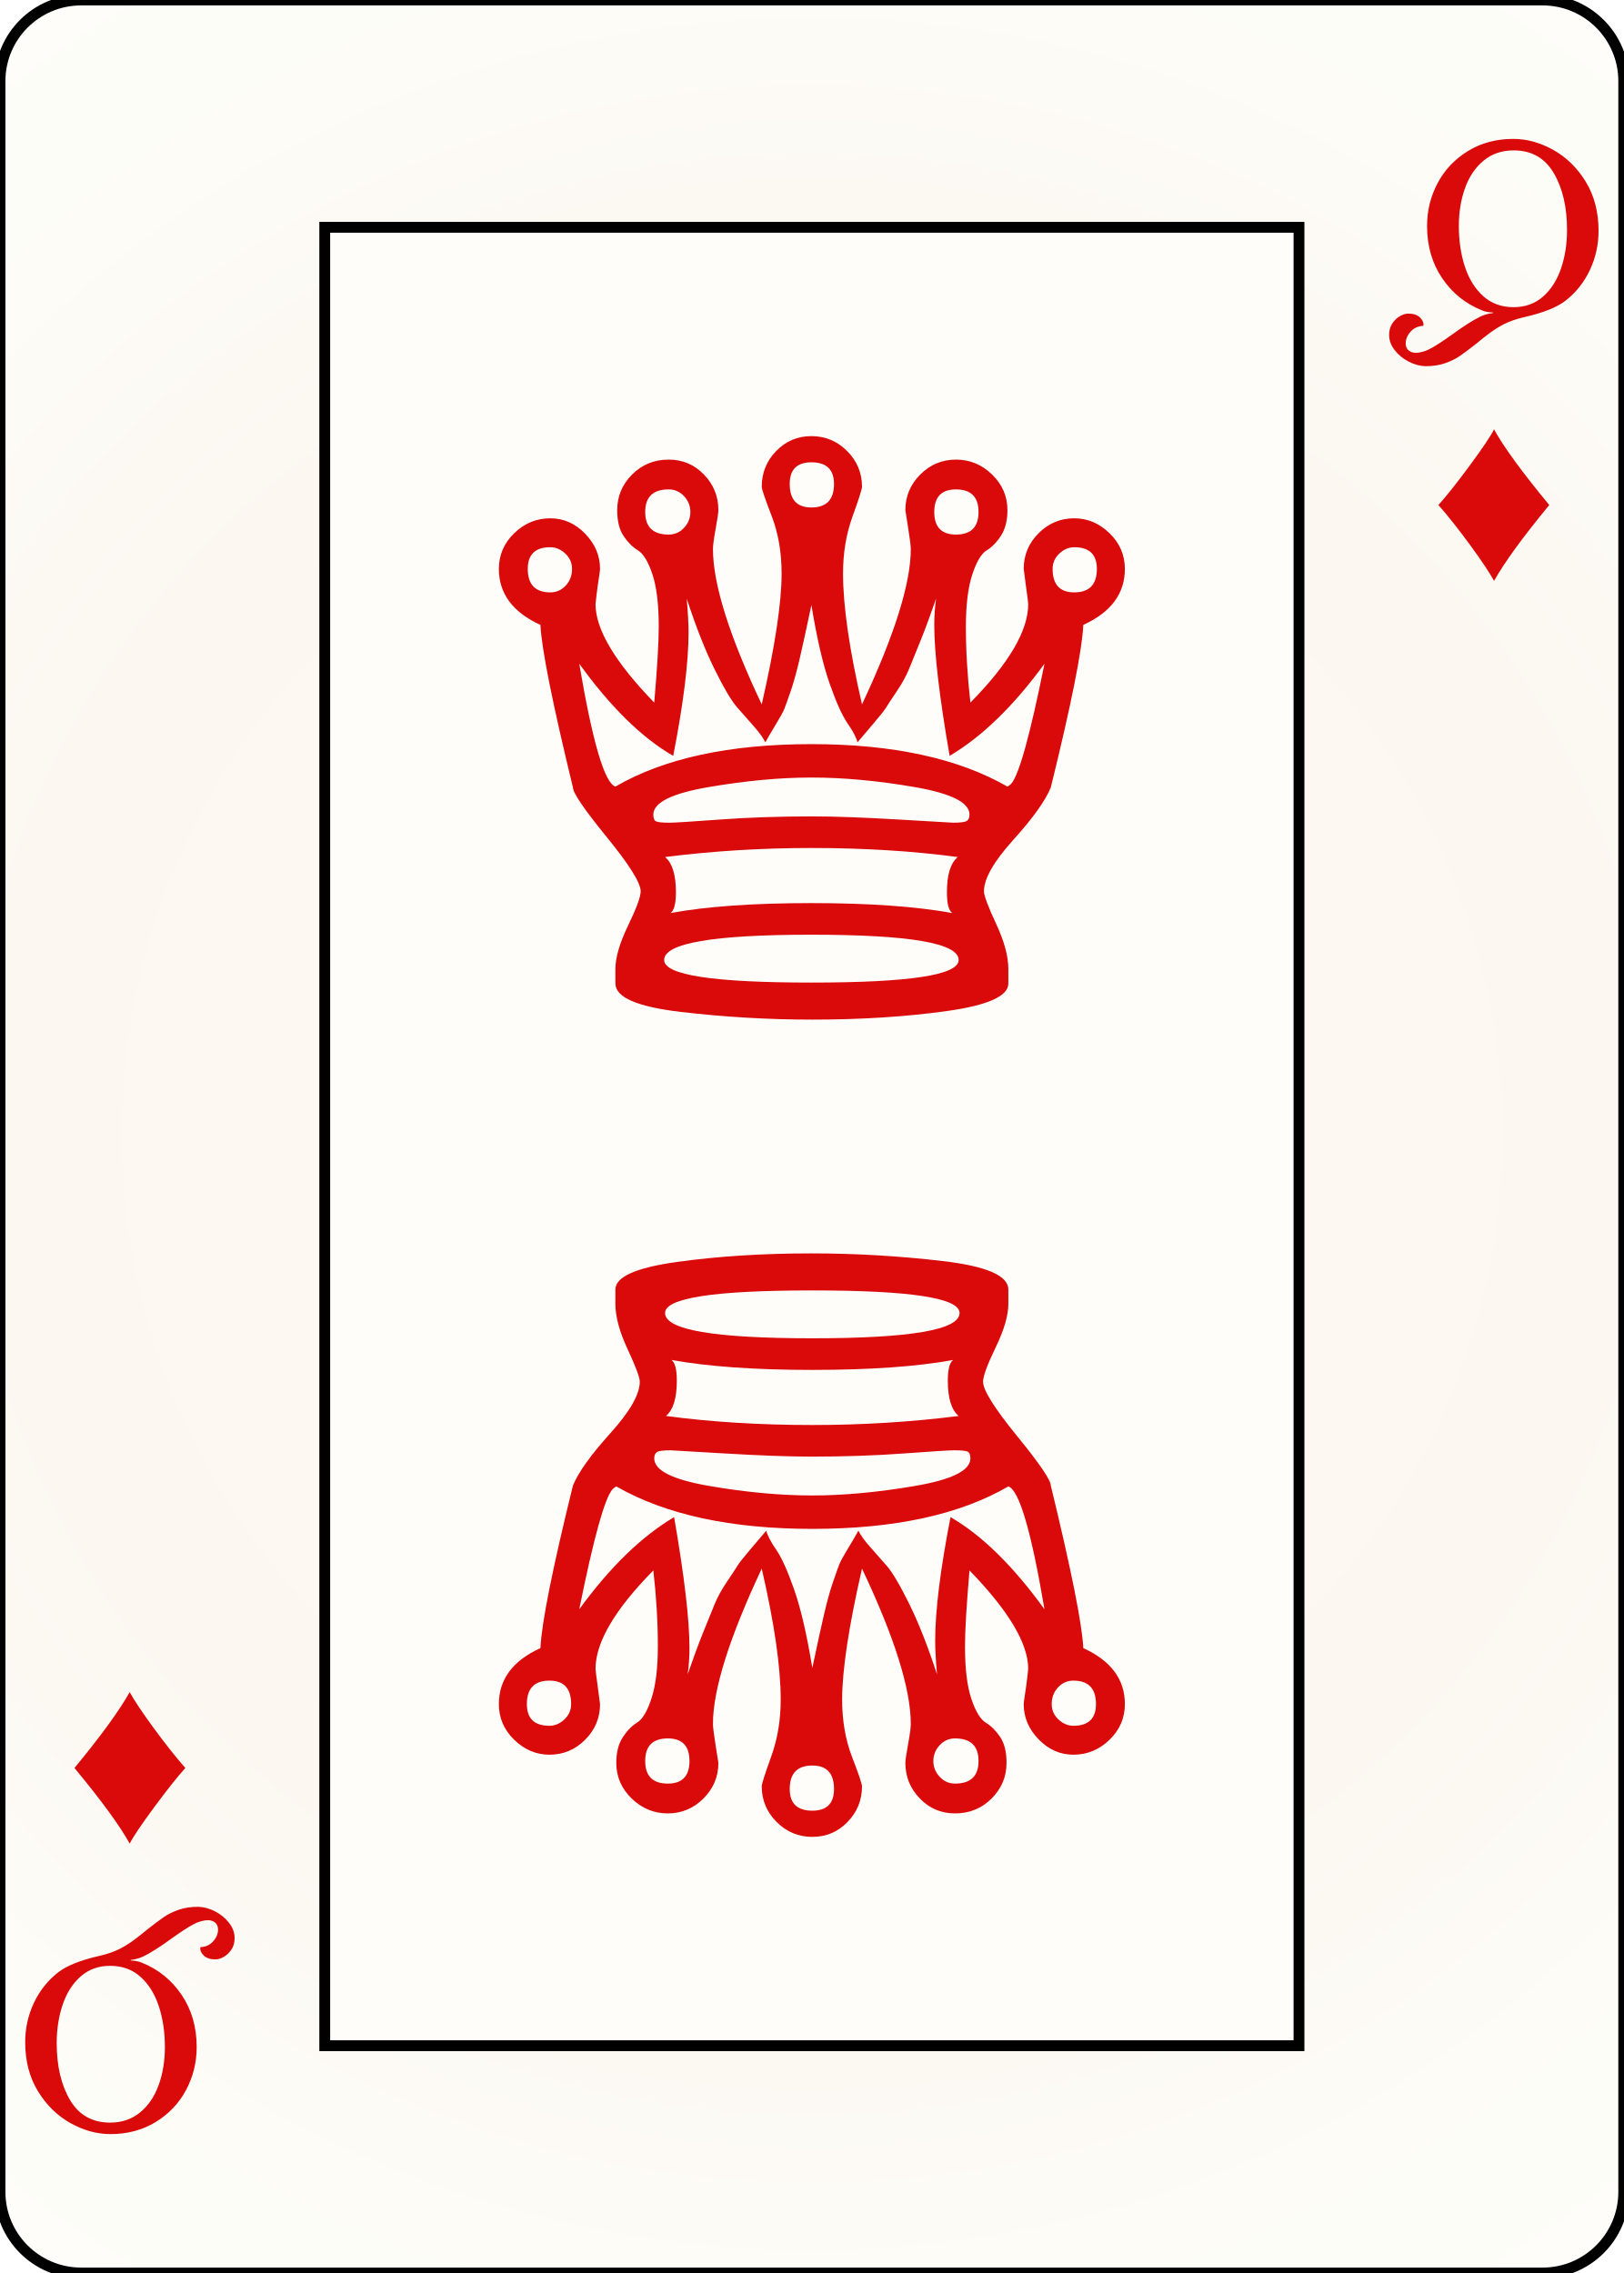
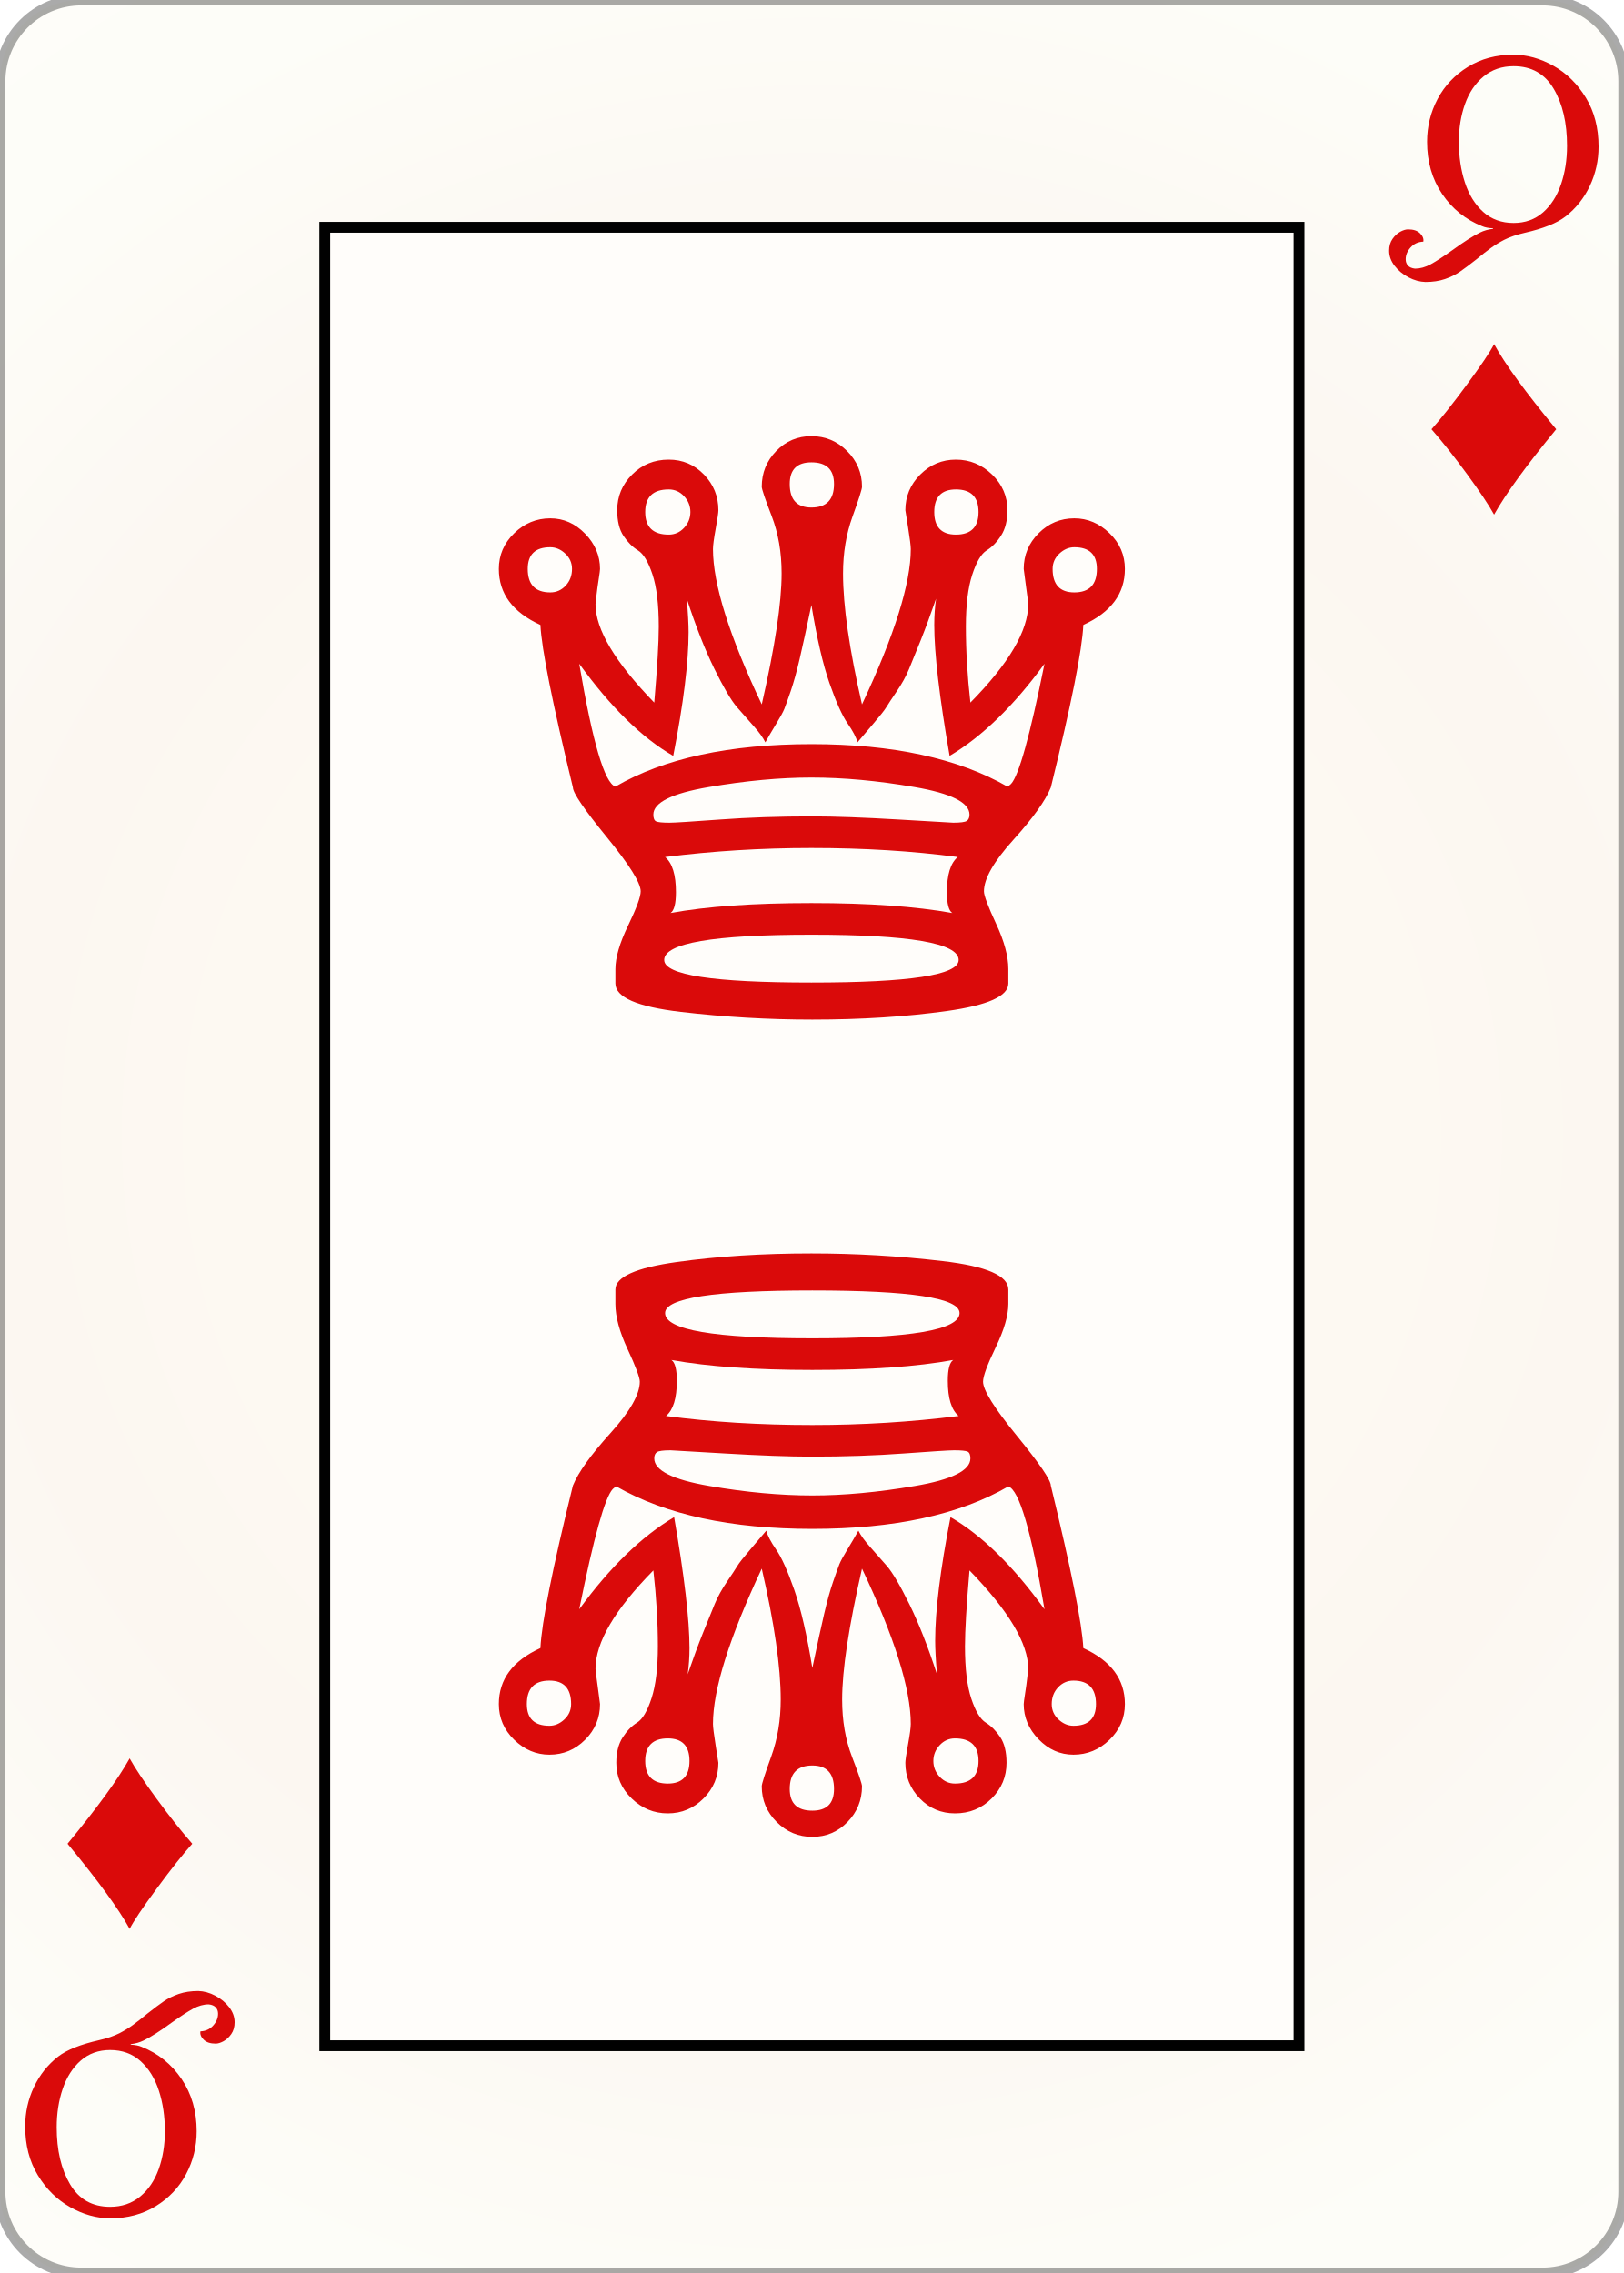
<svg width="150" height="210" id="card-webdiamond12">
  <radialGradient id="card-webwhitegradient" cx="75.0" cy="105.0" r="150" gradientTransform="matrix(1 0 0 1 0 -.25)" gradientUnits="userSpaceOnUse">
    <stop stop-color="#FDFAF4" offset=".15" />
    <stop stop-color="#FDF9F2" offset=".35" />
    <stop stop-color="#FCF7F1" offset=".5" />
    <stop stop-color="#FDFDF8" offset=".75" />
    <stop stop-color="#FFFDFA" offset="1" />
  </radialGradient>
-   <rect x="0" y="0" rx="7.5" ry="7.5" width="150" height="210.0" stroke="#010101" fill="url(#card-webwhitegradient)" />
+   <rect x="0" y="0" rx="7.5" ry="7.5" width="150" height="210.0" stroke="rgba(1,1,1,0.333)" fill="url(#card-webwhitegradient)" />
  <rect x="30.0" y="21.0" width="90.0" height="168.0" stroke="#010101" fill="#fffdfa" />
  <path d="M75.042 75.425C71.982 75.425 69.131 75.522 66.488 75.717C63.846 75.911 62.302 76.009 61.857 76.009C61.189 76.009 60.772 75.967 60.605 75.884S60.355 75.592 60.355 75.258C60.355 74.145 62.065 73.297 65.487 72.713S72.065 71.836 74.958 71.836C77.907 71.836 81.078 72.128 84.471 72.713C87.865 73.297 89.562 74.145 89.562 75.258C89.562 75.536 89.478 75.731 89.312 75.842S88.727 76.009 88.06 76.009C88.004 76.009 86.335 75.911 83.053 75.717S77.1 75.425 75.042 75.425ZM61.439 79.18C65.834 78.624 70.341 78.345 74.958 78.345C79.798 78.345 84.305 78.624 88.477 79.18C87.809 79.736 87.476 80.821 87.476 82.434C87.476 83.491 87.643 84.131 87.976 84.354C84.583 83.742 80.243 83.436 74.958 83.436C69.618 83.436 65.278 83.742 61.94 84.354C62.274 84.131 62.441 83.491 62.441 82.434C62.441 80.821 62.107 79.736 61.439 79.18ZM61.356 88.693C61.356 87.135 65.89 86.357 74.958 86.357S88.561 87.135 88.561 88.693C88.561 90.084 84.026 90.779 74.958 90.779S61.356 90.084 61.356 88.693ZM74.958 42.713C76.349 42.713 77.045 43.38 77.045 44.715C77.045 46.162 76.349 46.885 74.958 46.885C73.623 46.885 72.955 46.162 72.955 44.715C72.955 43.38 73.623 42.713 74.958 42.713ZM77.879 52.977C77.879 51.085 78.171 49.333 78.755 47.72S79.631 45.188 79.631 44.966C79.631 43.686 79.172 42.587 78.255 41.669S76.238 40.293 74.958 40.293S72.594 40.752 71.704 41.669S70.369 43.686 70.369 44.966C70.369 45.188 70.675 46.092 71.287 47.678S72.204 51.03 72.204 52.977C72.204 55.703 71.592 59.736 70.369 65.077C67.364 58.735 65.862 53.95 65.862 50.724C65.862 50.39 65.946 49.764 66.113 48.846S66.363 47.358 66.363 47.135C66.363 45.856 65.918 44.757 65.028 43.839C64.138 42.921 63.053 42.462 61.773 42.462C60.438 42.462 59.312 42.921 58.394 43.839S57.017 45.856 57.017 47.135C57.017 48.137 57.211 48.93 57.601 49.514S58.435 50.543 58.936 50.849S59.882 51.892 60.271 53.06S60.855 55.842 60.855 57.9C60.855 59.347 60.716 61.683 60.438 64.91C56.822 61.183 55.014 58.151 55.014 55.814L55.097 55.063C55.153 54.562 55.223 54.048 55.306 53.519S55.431 52.671 55.431 52.56C55.431 51.336 54.972 50.251 54.054 49.305S52.065 47.886 50.841 47.886C49.562 47.886 48.449 48.345 47.503 49.263S46.085 51.28 46.085 52.56C46.085 54.841 47.364 56.565 49.924 57.733C50.035 59.959 51.036 64.966 52.928 72.754C52.928 73.255 53.971 74.785 56.057 77.344S59.186 81.572 59.186 82.351C59.186 82.852 58.797 83.909 58.018 85.522S56.85 88.471 56.85 89.528V90.863C56.85 92.142 58.866 93.019 62.9 93.491C66.933 93.964 70.981 94.201 75.042 94.201C79.548 94.201 83.693 93.937 87.476 93.408C91.259 92.879 93.15 92.031 93.15 90.863V89.528C93.15 88.359 92.775 86.969 92.024 85.355S90.897 82.74 90.897 82.351C90.897 81.183 91.801 79.597 93.609 77.594S96.572 73.978 97.072 72.754C98.964 65.077 99.965 60.07 100.076 57.733C102.636 56.565 103.915 54.841 103.915 52.56C103.915 51.28 103.442 50.181 102.497 49.263C101.551 48.345 100.466 47.886 99.242 47.886C97.962 47.886 96.864 48.345 95.946 49.263S94.569 51.28 94.569 52.56C94.569 52.615 94.638 53.144 94.777 54.145S94.986 55.703 94.986 55.814C94.986 58.262 93.206 61.294 89.645 64.91C89.367 62.462 89.228 60.126 89.228 57.9C89.228 55.898 89.423 54.298 89.812 53.102S90.647 51.155 91.147 50.849S92.093 50.084 92.483 49.472S93.067 48.081 93.067 47.135C93.067 45.856 92.594 44.757 91.648 43.839S89.59 42.462 88.31 42.462C87.031 42.462 85.932 42.921 85.014 43.839S83.637 45.856 83.637 47.135L83.887 48.721C84.054 49.778 84.138 50.446 84.138 50.724C84.138 53.895 82.636 58.679 79.631 65.077C78.463 60.014 77.879 55.981 77.879 52.977ZM50.841 50.557C51.342 50.557 51.801 50.752 52.218 51.141C52.636 51.53 52.844 52.003 52.844 52.56C52.844 53.172 52.65 53.686 52.26 54.103S51.398 54.729 50.841 54.729C49.451 54.729 48.755 54.006 48.755 52.56C48.755 51.224 49.451 50.557 50.841 50.557ZM61.773 45.216C62.33 45.216 62.803 45.425 63.192 45.842S63.776 46.746 63.776 47.302S63.581 48.345 63.192 48.763S62.33 49.389 61.773 49.389C60.327 49.389 59.604 48.693 59.604 47.302S60.327 45.216 61.773 45.216ZM88.31 45.216C89.701 45.216 90.396 45.911 90.396 47.302S89.701 49.389 88.31 49.389C86.975 49.389 86.307 48.693 86.307 47.302S86.975 45.216 88.31 45.216ZM99.242 50.557C100.633 50.557 101.328 51.224 101.328 52.56C101.328 54.006 100.633 54.729 99.242 54.729C97.907 54.729 97.239 54.006 97.239 52.56C97.239 52.003 97.448 51.53 97.865 51.141C98.282 50.752 98.741 50.557 99.242 50.557ZM74.958 55.898C75.459 58.957 76.015 61.363 76.627 63.116S77.796 66.106 78.296 66.829S79.103 68.137 79.214 68.582C79.492 68.248 79.965 67.692 80.633 66.913S81.718 65.605 81.885 65.327S82.371 64.562 82.844 63.867S83.693 62.49 83.971 61.822S84.611 60.265 85.056 59.152S85.974 56.76 86.474 55.313C86.363 56.092 86.307 56.899 86.307 57.733C86.307 60.348 86.78 64.382 87.726 69.834C90.73 68.053 93.651 65.216 96.488 61.322C95.153 67.942 94.124 71.642 93.401 72.421C93.289 72.532 93.178 72.615 93.067 72.671C88.505 70.056 82.469 68.749 74.958 68.749C67.392 68.749 61.356 70.056 56.85 72.671C55.848 72.337 54.736 68.554 53.512 61.322C56.405 65.327 59.298 68.165 62.191 69.834C63.136 64.994 63.609 61.183 63.609 58.401C63.609 57.678 63.554 56.649 63.442 55.313C64.277 57.873 65.125 60.028 65.987 61.781C66.85 63.533 67.545 64.715 68.074 65.327S69.117 66.523 69.618 67.08S70.48 68.137 70.702 68.582C70.981 68.081 71.314 67.511 71.704 66.871S72.344 65.772 72.455 65.494S72.761 64.674 73.039 63.867S73.595 62.059 73.873 60.863S74.513 58.012 74.958 55.898Z" fill="#da0a0a" />
  <path d="M74.958 134.575C78.018 134.575 80.869 134.478 83.512 134.283C86.154 134.089 87.698 133.991 88.143 133.991C88.811 133.991 89.228 134.033 89.395 134.116S89.645 134.408 89.645 134.742C89.645 135.855 87.935 136.703 84.513 137.287S77.935 138.164 75.042 138.164C72.093 138.164 68.922 137.872 65.529 137.287C62.135 136.703 60.438 135.855 60.438 134.742C60.438 134.464 60.522 134.269 60.688 134.158S61.273 133.991 61.94 133.991C61.996 133.991 63.665 134.089 66.947 134.283S72.9 134.575 74.958 134.575ZM88.561 130.82C84.166 131.376 79.659 131.655 75.042 131.655C70.202 131.655 65.695 131.376 61.523 130.82C62.191 130.264 62.524 129.179 62.524 127.566C62.524 126.509 62.357 125.869 62.024 125.646C65.417 126.258 69.757 126.564 75.042 126.564C80.382 126.564 84.722 126.258 88.06 125.646C87.726 125.869 87.559 126.509 87.559 127.566C87.559 129.179 87.893 130.264 88.561 130.82ZM88.644 121.307C88.644 122.865 84.11 123.643 75.042 123.643S61.439 122.865 61.439 121.307C61.439 119.916 65.974 119.221 75.042 119.221S88.644 119.916 88.644 121.307ZM75.042 167.287C73.651 167.287 72.955 166.62 72.955 165.285C72.955 163.838 73.651 163.115 75.042 163.115C76.377 163.115 77.045 163.838 77.045 165.285C77.045 166.62 76.377 167.287 75.042 167.287ZM72.121 157.023C72.121 158.915 71.829 160.667 71.245 162.28S70.369 164.812 70.369 165.034C70.369 166.314 70.828 167.413 71.745 168.331S73.762 169.707 75.042 169.707S77.406 169.248 78.296 168.331S79.631 166.314 79.631 165.034C79.631 164.812 79.325 163.908 78.713 162.322S77.796 158.97 77.796 157.023C77.796 154.297 78.408 150.264 79.631 144.923C82.636 151.265 84.138 156.05 84.138 159.276C84.138 159.61 84.054 160.236 83.887 161.154S83.637 162.642 83.637 162.865C83.637 164.144 84.082 165.243 84.972 166.161C85.862 167.079 86.947 167.538 88.227 167.538C89.562 167.538 90.688 167.079 91.606 166.161S92.983 164.144 92.983 162.865C92.983 161.863 92.789 161.07 92.399 160.486S91.565 159.457 91.064 159.151S90.118 158.108 89.729 156.94S89.145 154.158 89.145 152.1C89.145 150.653 89.284 148.317 89.562 145.09C93.178 148.817 94.986 151.849 94.986 154.186L94.903 154.937C94.847 155.438 94.777 155.952 94.694 156.481S94.569 157.329 94.569 157.44C94.569 158.664 95.028 159.749 95.946 160.695S97.935 162.114 99.159 162.114C100.438 162.114 101.551 161.655 102.497 160.737S103.915 158.72 103.915 157.44C103.915 155.159 102.636 153.435 100.076 152.267C99.965 150.041 98.964 145.034 97.072 137.246C97.072 136.745 96.029 135.215 93.943 132.656S90.814 128.428 90.814 127.649C90.814 127.148 91.203 126.091 91.982 124.478S93.15 121.529 93.15 120.472V119.137C93.15 117.858 91.134 116.981 87.1 116.509C83.067 116.036 79.019 115.799 74.958 115.799C70.452 115.799 66.307 116.063 62.524 116.592C58.741 117.121 56.85 117.969 56.85 119.137V120.472C56.85 121.641 57.225 123.031 57.976 124.645S59.103 127.26 59.103 127.649C59.103 128.817 58.199 130.403 56.391 132.406S53.428 136.022 52.928 137.246C51.036 144.923 50.035 149.93 49.924 152.267C47.364 153.435 46.085 155.159 46.085 157.44C46.085 158.72 46.558 159.819 47.503 160.737C48.449 161.655 49.534 162.114 50.758 162.114C52.038 162.114 53.136 161.655 54.054 160.737S55.431 158.72 55.431 157.44C55.431 157.385 55.362 156.856 55.223 155.855S55.014 154.297 55.014 154.186C55.014 151.738 56.794 148.706 60.355 145.09C60.633 147.538 60.772 149.874 60.772 152.1C60.772 154.102 60.577 155.702 60.188 156.898S59.353 158.845 58.853 159.151S57.907 159.916 57.517 160.528S56.933 161.919 56.933 162.865C56.933 164.144 57.406 165.243 58.352 166.161S60.41 167.538 61.69 167.538C62.969 167.538 64.068 167.079 64.986 166.161S66.363 164.144 66.363 162.865L66.113 161.279C65.946 160.222 65.862 159.554 65.862 159.276C65.862 156.105 67.364 151.321 70.369 144.923C71.537 149.986 72.121 154.019 72.121 157.023ZM99.159 159.443C98.658 159.443 98.199 159.248 97.782 158.859C97.364 158.47 97.156 157.997 97.156 157.44C97.156 156.828 97.35 156.314 97.74 155.897S98.602 155.271 99.159 155.271C100.549 155.271 101.245 155.994 101.245 157.44C101.245 158.776 100.549 159.443 99.159 159.443ZM88.227 164.784C87.67 164.784 87.197 164.575 86.808 164.158S86.224 163.254 86.224 162.698S86.419 161.655 86.808 161.237S87.67 160.611 88.227 160.611C89.673 160.611 90.396 161.307 90.396 162.698S89.673 164.784 88.227 164.784ZM61.69 164.784C60.299 164.784 59.604 164.089 59.604 162.698S60.299 160.611 61.69 160.611C63.025 160.611 63.693 161.307 63.693 162.698S63.025 164.784 61.69 164.784ZM50.758 159.443C49.367 159.443 48.672 158.776 48.672 157.44C48.672 155.994 49.367 155.271 50.758 155.271C52.093 155.271 52.761 155.994 52.761 157.44C52.761 157.997 52.552 158.47 52.135 158.859C51.718 159.248 51.259 159.443 50.758 159.443ZM75.042 154.102C74.541 151.043 73.985 148.637 73.373 146.884S72.204 143.894 71.704 143.171S70.897 141.863 70.786 141.418C70.508 141.752 70.035 142.308 69.367 143.087S68.282 144.395 68.115 144.673S67.629 145.438 67.156 146.133S66.307 147.51 66.029 148.178S65.389 149.735 64.944 150.848S64.026 153.24 63.526 154.687C63.637 153.908 63.693 153.101 63.693 152.267C63.693 149.652 63.22 145.618 62.274 140.166C59.27 141.947 56.349 144.784 53.512 148.678C54.847 142.058 55.876 138.358 56.599 137.579C56.711 137.468 56.822 137.385 56.933 137.329C61.495 139.944 67.531 141.251 75.042 141.251C82.608 141.251 88.644 139.944 93.15 137.329C94.152 137.663 95.264 141.446 96.488 148.678C93.595 144.673 90.702 141.835 87.809 140.166C86.864 145.006 86.391 148.817 86.391 151.599C86.391 152.322 86.446 153.351 86.558 154.687C85.723 152.127 84.875 149.972 84.013 148.219C83.15 146.467 82.455 145.285 81.926 144.673S80.883 143.477 80.382 142.92S79.52 141.863 79.298 141.418C79.019 141.919 78.686 142.489 78.296 143.129S77.656 144.228 77.545 144.506S77.239 145.326 76.961 146.133S76.405 147.941 76.127 149.137S75.487 151.988 75.042 154.102Z" fill="#da0a0a" />
-   <path d="M133.484 33.562Q134.274 33.29 134.866 32.883T136.396 31.736Q137.136 31.119 137.716 30.699T138.962 29.934Q139.752 29.54 140.838 29.293Q143.429 28.701 144.613 27.788Q146.069 26.652 146.871 24.95T147.673 21.322Q147.673 18.731 146.501 16.806T143.503 13.857T139.801 12.833Q137.432 12.833 135.606 13.956T132.806 16.917T131.831 20.878Q131.831 23.642 133.225 25.702T136.914 28.676Q137.309 28.849 137.926 28.873V28.923Q137.26 28.997 136.717 29.268Q135.754 29.737 134.126 30.921Q132.917 31.785 132.176 32.192T130.72 32.599Q130.276 32.55 130.066 32.316T129.857 31.736Q129.857 31.144 130.313 30.638T131.485 30.107Q131.559 29.712 131.189 29.342T130.079 28.972Q129.758 28.972 129.351 29.194T128.635 29.86T128.327 30.946Q128.327 31.686 128.833 32.34T130.116 33.401T131.683 33.833Q132.694 33.833 133.484 33.562ZM137.013 27.356Q135.878 26.332 135.323 24.629T134.767 20.878Q134.767 18.978 135.335 17.386T137.05 14.844T139.826 13.894Q142.294 13.894 143.528 15.98T144.761 21.248Q144.761 23.173 144.206 24.802T142.541 27.405T139.826 28.38Q138.148 28.38 137.013 27.356Z" fill="#da0a0a" />
-   <path d="M138.019 39.667C137.708 40.29 136.955 41.409 135.761 43.026C134.567 44.642 133.606 45.852 132.879 46.657C133.788 47.695 134.765 48.929 135.809 50.356C136.854 51.784 137.591 52.888 138.019 53.667C138.98 51.953 140.681 49.617 143.121 46.657C140.616 43.632 138.915 41.302 138.019 39.667Z" fill="#da0a0a" />
-   <path d="M16.516 176.438Q15.726 176.71 15.134 177.117T13.604 178.264Q12.864 178.881 12.284 179.301T11.038 180.066Q10.248 180.46 9.162 180.707Q6.571 181.299 5.387 182.212Q3.931 183.348 3.129 185.05T2.327 188.678Q2.327 191.269 3.499 193.194T6.497 196.143T10.199 197.167Q12.568 197.167 14.394 196.044T17.194 193.083T18.169 189.122Q18.169 186.358 16.775 184.298T13.086 181.324Q12.691 181.151 12.074 181.127V181.077Q12.74 181.003 13.283 180.732Q14.246 180.263 15.874 179.079Q17.083 178.215 17.824 177.808T19.28 177.401Q19.724 177.45 19.934 177.684T20.143 178.264Q20.143 178.856 19.687 179.362T18.515 179.893Q18.441 180.288 18.811 180.658T19.921 181.028Q20.242 181.028 20.649 180.806T21.365 180.14T21.673 179.054Q21.673 178.314 21.167 177.66T19.884 176.599T18.317 176.167Q17.306 176.167 16.516 176.438ZM12.987 182.644Q14.122 183.668 14.677 185.371T15.233 189.122Q15.233 191.022 14.665 192.614T12.95 195.156T10.174 196.106Q7.706 196.106 6.472 194.02T5.239 188.752Q5.239 186.827 5.794 185.198T7.459 182.595T10.174 181.62Q11.852 181.62 12.987 182.644Z" fill="#da0a0a" />
-   <path d="M11.981 170.333C12.292 169.71 13.045 168.591 14.239 166.974C15.433 165.358 16.394 164.148 17.121 163.343C16.212 162.305 15.235 161.071 14.191 159.644C13.146 158.216 12.409 157.112 11.981 156.333C11.02 158.047 9.319 160.383 6.879 163.343C9.384 166.368 11.085 168.698 11.981 170.333Z" fill="#da0a0a" />
+   <path d="M133.484 25.784Q134.274 25.513 134.866 25.105T136.396 23.958Q137.136 23.341 137.716 22.921T138.962 22.156Q139.752 21.762 140.838 21.515Q143.429 20.923 144.613 20.01Q146.069 18.874 146.871 17.172T147.673 13.544Q147.673 10.953 146.501 9.028T143.503 6.079T139.801 5.055Q137.432 5.055 135.606 6.178T132.806 9.139T131.831 13.1Q131.831 15.864 133.225 17.924T136.914 20.898Q137.309 21.071 137.926 21.095V21.145Q137.26 21.219 136.717 21.49Q135.754 21.959 134.126 23.144Q132.917 24.007 132.176 24.414T130.72 24.822Q130.276 24.772 130.066 24.538T129.857 23.958Q129.857 23.366 130.313 22.86T131.485 22.329Q131.559 21.934 131.189 21.564T130.079 21.194Q129.758 21.194 129.351 21.416T128.635 22.082T128.327 23.168Q128.327 23.909 128.833 24.562T130.116 25.624T131.683 26.055Q132.694 26.055 133.484 25.784ZM137.013 19.578Q135.878 18.554 135.323 16.851T134.767 13.1Q134.767 11.2 135.335 9.608T137.05 7.067T139.826 6.117Q142.294 6.117 143.528 8.202T144.761 13.47Q144.761 15.395 144.206 17.024T142.541 19.627T139.826 20.602Q138.148 20.602 137.013 19.578Z" fill="#da0a0a" />
+   <path d="M138.022 31.792C137.671 32.493 136.824 33.752 135.481 35.57C134.137 37.389 133.057 38.75 132.239 39.656C133.261 40.824 134.36 42.211 135.536 43.818C136.711 45.424 137.54 46.665 138.022 47.542C139.103 45.614 141.016 42.985 143.761 39.656C140.943 36.253 139.03 33.632 138.022 31.792Z" fill="#da0a0a" />
+   <path d="M16.516 184.216Q15.726 184.487 15.134 184.895T13.604 186.042Q12.864 186.659 12.284 187.079T11.038 187.844Q10.248 188.238 9.162 188.485Q6.571 189.077 5.387 189.99Q3.931 191.126 3.129 192.828T2.327 196.456Q2.327 199.047 3.499 200.972T6.497 203.921T10.199 204.945Q12.568 204.945 14.394 203.822T17.194 200.861T18.169 196.9Q18.169 194.136 16.775 192.076T13.086 189.102Q12.691 188.929 12.074 188.905V188.855Q12.74 188.781 13.283 188.51Q14.246 188.041 15.874 186.856Q17.083 185.993 17.824 185.586T19.28 185.178Q19.724 185.228 19.934 185.462T20.143 186.042Q20.143 186.634 19.687 187.14T18.515 187.671Q18.441 188.066 18.811 188.436T19.921 188.806Q20.242 188.806 20.649 188.584T21.365 187.918T21.673 186.832Q21.673 186.091 21.167 185.438T19.884 184.376T18.317 183.945Q17.306 183.945 16.516 184.216ZM12.987 190.422Q14.122 191.446 14.677 193.149T15.233 196.9Q15.233 198.8 14.665 200.392T12.95 202.933T10.174 203.883Q7.706 203.883 6.472 201.798T5.239 196.53Q5.239 194.605 5.794 192.976T7.459 190.373T10.174 189.398Q11.852 189.398 12.987 190.422Z" fill="#da0a0a" />
+   <path d="M11.978 178.208C12.329 177.507 13.176 176.248 14.519 174.43C15.863 172.611 16.943 171.25 17.761 170.344C16.739 169.176 15.64 167.789 14.464 166.182C13.289 164.576 12.46 163.335 11.978 162.458C10.897 164.386 8.984 167.015 6.239 170.344C9.057 173.747 10.97 176.368 11.978 178.208Z" fill="#da0a0a" />
</svg>
